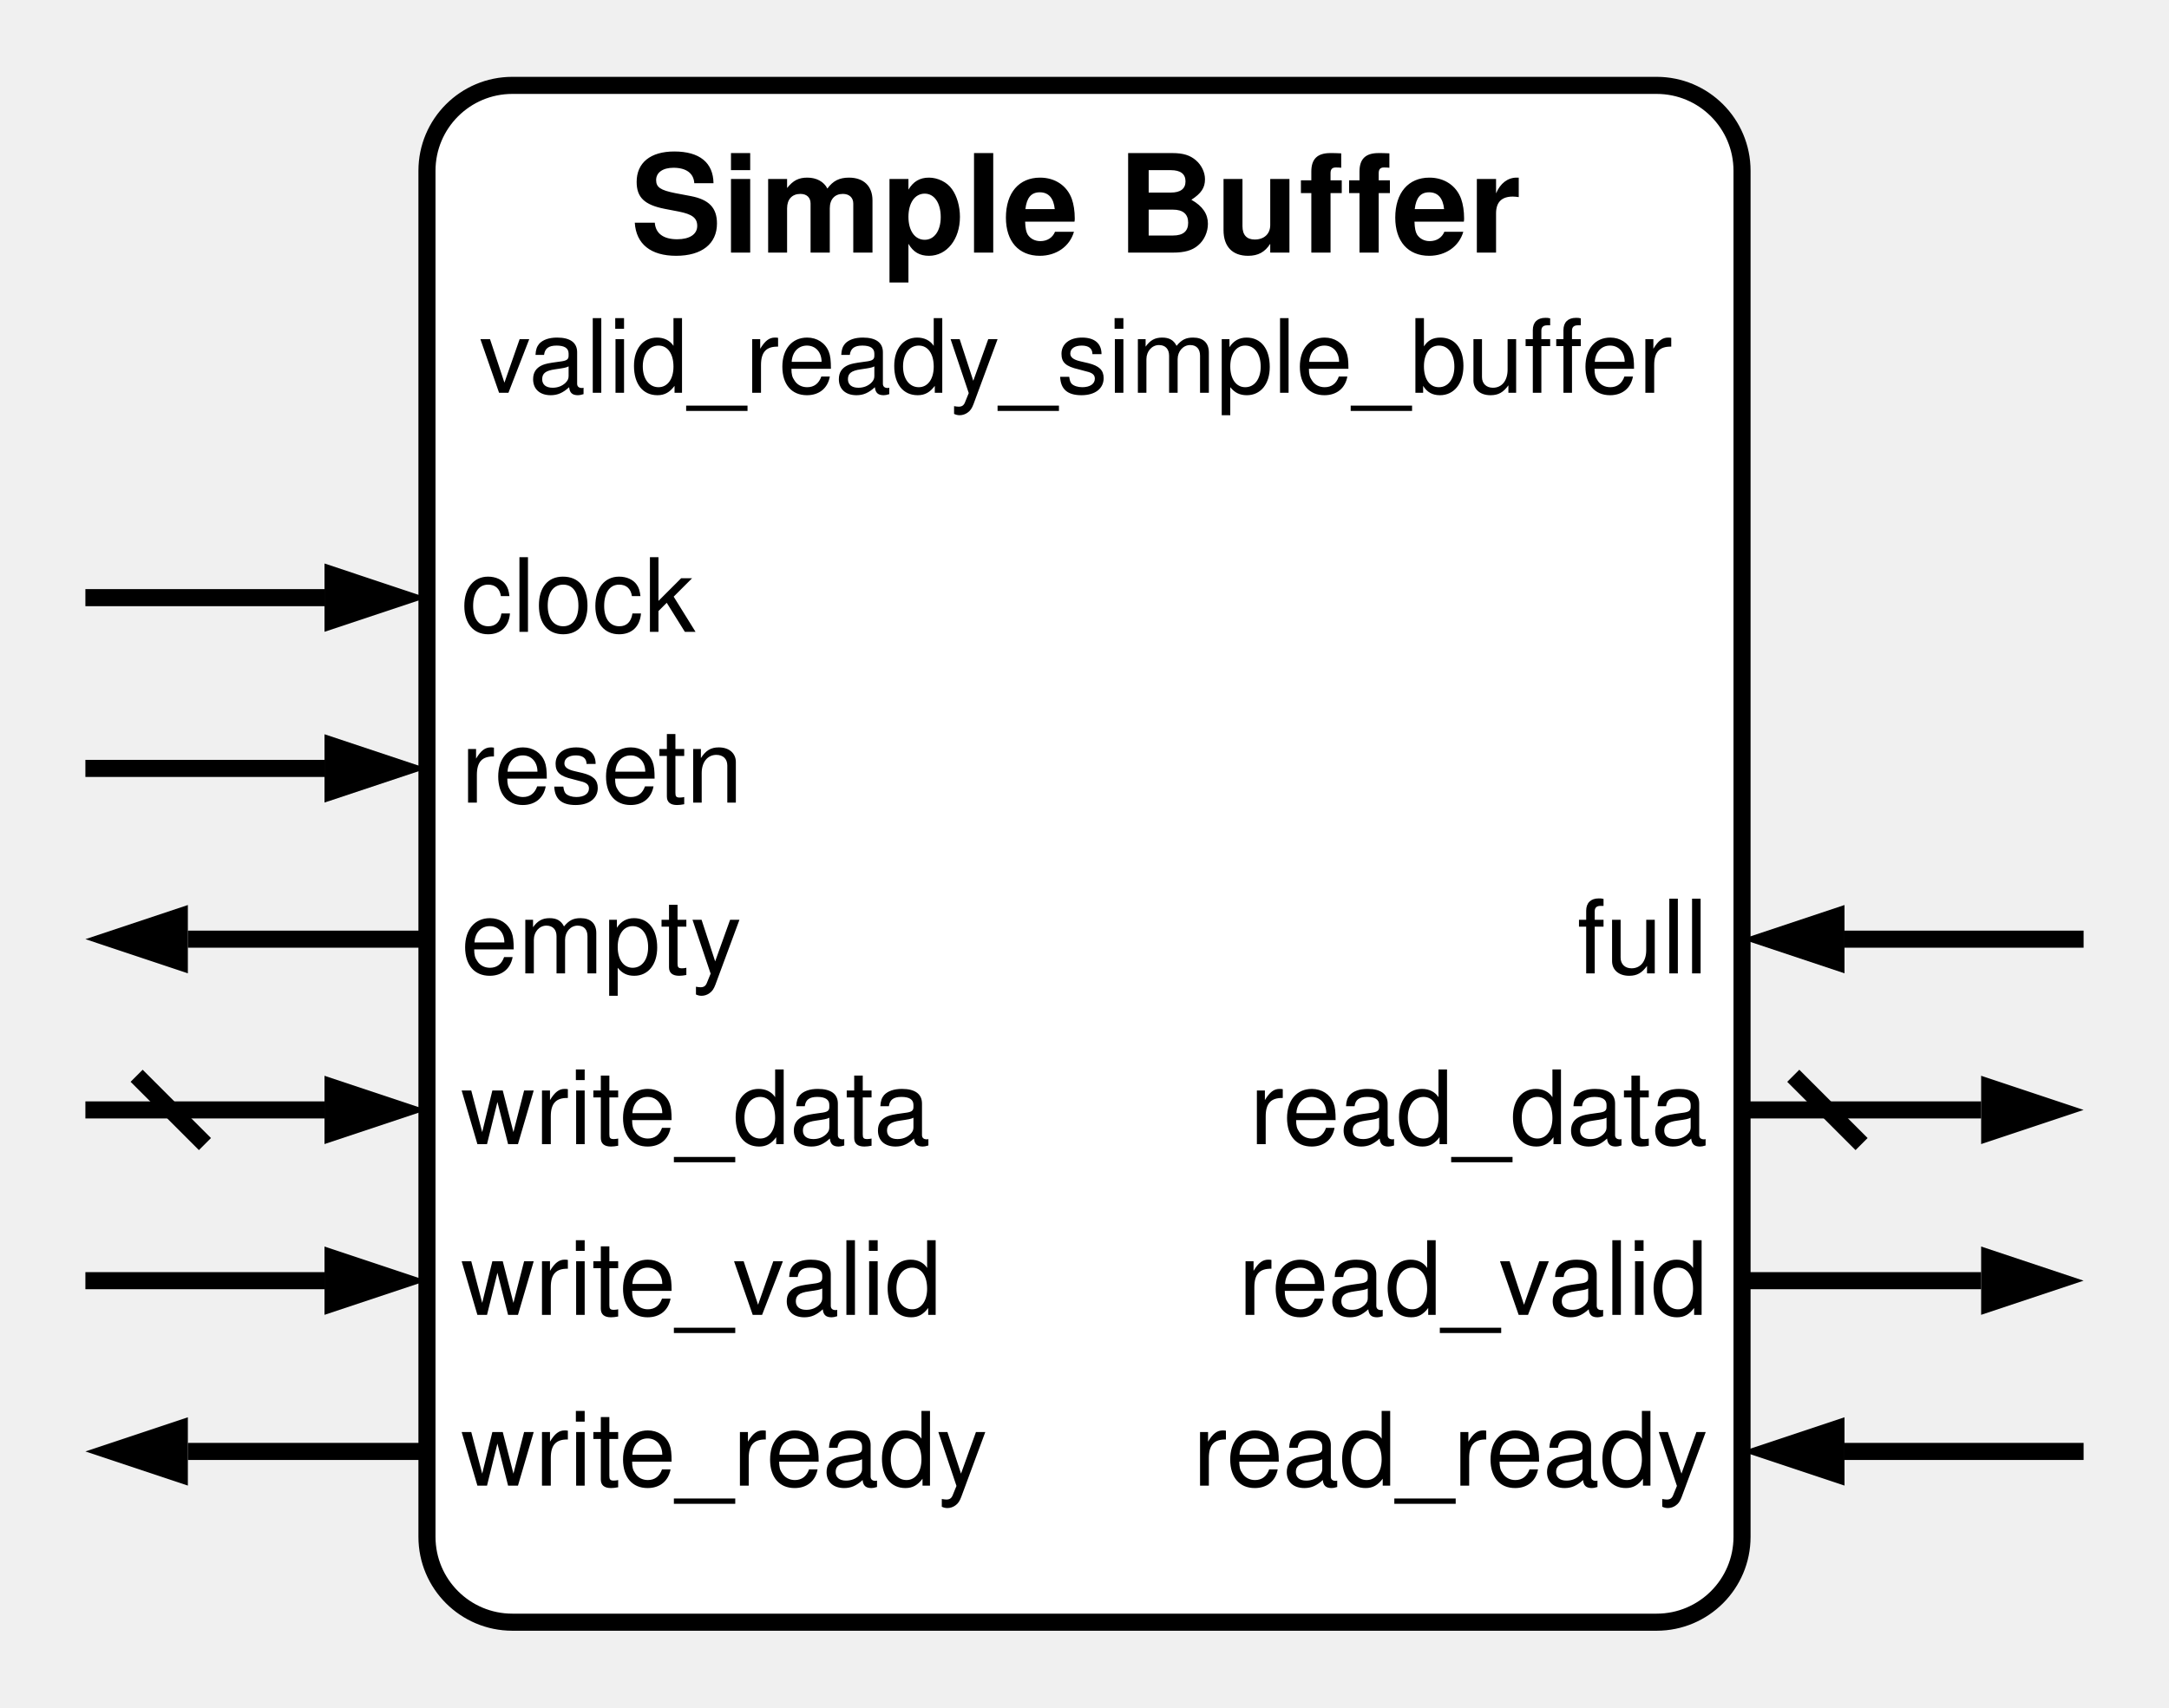
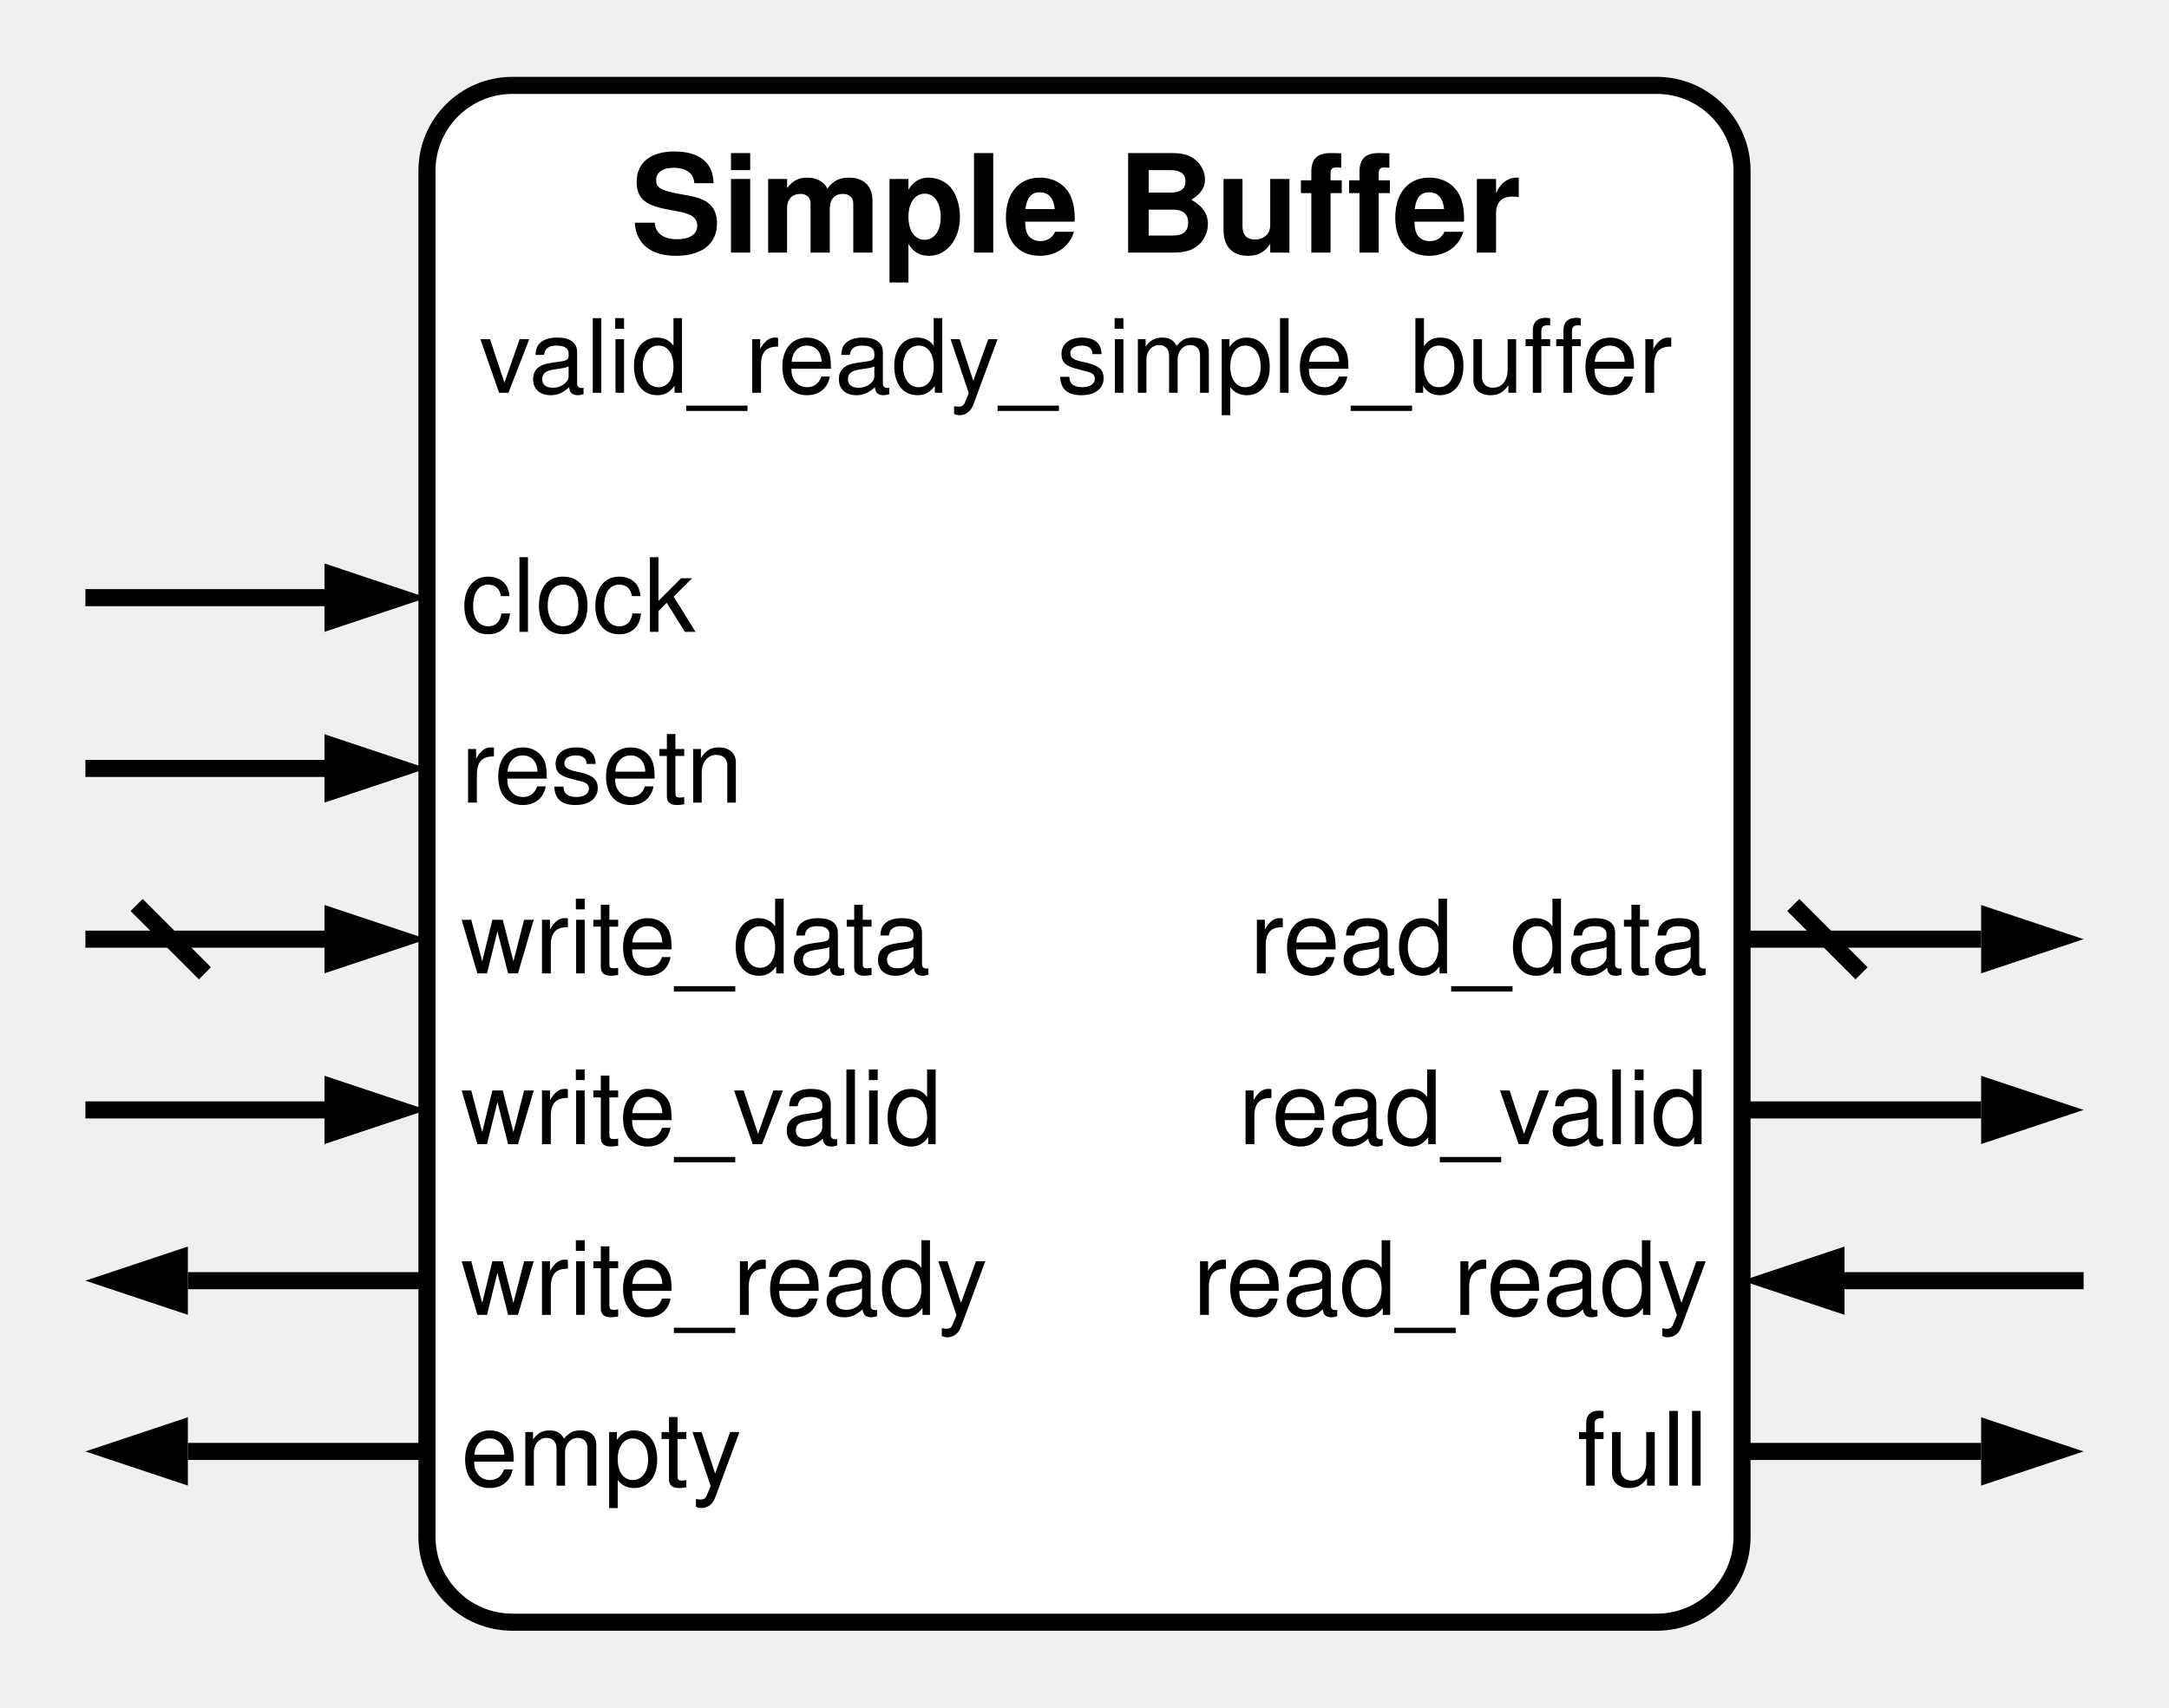
<svg xmlns="http://www.w3.org/2000/svg" width="508" height="400" viewBox="0 0 127 100">
  <rect x="25" y="5" width="77" height="90" fill="white" stroke="black" stroke-width="1" rx="5" />
  <text x="63" y="12" text-anchor="middle" dominant-baseline="middle" font-family="Helvetica" font-size="8" font-weight="bold" fill="black">Simple Buffer</text>
  <text x="63" y="21" text-anchor="middle" dominant-baseline="middle" font-family="Helvetica" font-size="6" font-weight="regular" fill="black">valid_ready_simple_buffer</text>
  <text x="27" y="35" text-anchor="start" dominant-baseline="middle" font-family="Helvetica" font-size="6" font-weight="regular" fill="black">clock</text>
  <line x1="19" y1="35" x2="5" y2="35" stroke="black" stroke-width="1" />
  <path d="M 25 35 l -6 +2.0 v -4 z" fill="black" />
  <text x="27" y="45" text-anchor="start" dominant-baseline="middle" font-family="Helvetica" font-size="6" font-weight="regular" fill="black">resetn</text>
  <line x1="19" y1="45" x2="5" y2="45" stroke="black" stroke-width="1" />
  <path d="M 25 45 l -6 +2.0 v -4 z" fill="black" />
-   <text x="27" y="55" text-anchor="start" dominant-baseline="middle" font-family="Helvetica" font-size="6" font-weight="regular" fill="black">empty</text>
-   <line x1="25" y1="55" x2="11" y2="55" stroke="black" stroke-width="1" />
-   <path d="M 5 55 l +6 +2.0 v -4 z" fill="black" />
-   <text x="100" y="55" text-anchor="end" dominant-baseline="middle" font-family="Helvetica" font-size="6" font-weight="regular" fill="black">full</text>
-   <line x1="108" y1="55" x2="122" y2="55" stroke="black" stroke-width="1" />
-   <path d="M 102 55 l +6 +2.0 v -4 z" fill="black" />
-   <text x="27" y="65" text-anchor="start" dominant-baseline="middle" font-family="Helvetica" font-size="6" font-weight="regular" fill="black">write_data</text>
+   <text x="27" y="55" text-anchor="start" dominant-baseline="middle" font-family="Helvetica" font-size="6" font-weight="regular" fill="black">write_data</text>
+   <line x1="19" y1="55" x2="5" y2="55" stroke="black" stroke-width="1" />
+   <path d="M 25 55 l -6 +2.0 v -4 z" fill="black" />
+   <line x1="8" y1="53" x2="12" y2="57" stroke="black" stroke-width="1" />
+   <text x="100" y="55" text-anchor="end" dominant-baseline="middle" font-family="Helvetica" font-size="6" font-weight="regular" fill="black">read_data</text>
+   <line x1="102" y1="55" x2="116" y2="55" stroke="black" stroke-width="1" />
+   <path d="M 122 55 l -6 +2.0 v -4 z" fill="black" />
+   <line x1="105" y1="53" x2="109" y2="57" stroke="black" stroke-width="1" />
+   <text x="27" y="65" text-anchor="start" dominant-baseline="middle" font-family="Helvetica" font-size="6" font-weight="regular" fill="black">write_valid</text>
  <line x1="19" y1="65" x2="5" y2="65" stroke="black" stroke-width="1" />
  <path d="M 25 65 l -6 +2.0 v -4 z" fill="black" />
-   <line x1="8" y1="63" x2="12" y2="67" stroke="black" stroke-width="1" />
-   <text x="100" y="65" text-anchor="end" dominant-baseline="middle" font-family="Helvetica" font-size="6" font-weight="regular" fill="black">read_data</text>
+   <text x="100" y="65" text-anchor="end" dominant-baseline="middle" font-family="Helvetica" font-size="6" font-weight="regular" fill="black">read_valid</text>
  <line x1="102" y1="65" x2="116" y2="65" stroke="black" stroke-width="1" />
  <path d="M 122 65 l -6 +2.0 v -4 z" fill="black" />
-   <line x1="105" y1="63" x2="109" y2="67" stroke="black" stroke-width="1" />
-   <text x="27" y="75" text-anchor="start" dominant-baseline="middle" font-family="Helvetica" font-size="6" font-weight="regular" fill="black">write_valid</text>
-   <line x1="19" y1="75" x2="5" y2="75" stroke="black" stroke-width="1" />
-   <path d="M 25 75 l -6 +2.0 v -4 z" fill="black" />
-   <text x="100" y="75" text-anchor="end" dominant-baseline="middle" font-family="Helvetica" font-size="6" font-weight="regular" fill="black">read_valid</text>
-   <line x1="102" y1="75" x2="116" y2="75" stroke="black" stroke-width="1" />
-   <path d="M 122 75 l -6 +2.0 v -4 z" fill="black" />
-   <text x="27" y="85" text-anchor="start" dominant-baseline="middle" font-family="Helvetica" font-size="6" font-weight="regular" fill="black">write_ready</text>
+   <text x="27" y="75" text-anchor="start" dominant-baseline="middle" font-family="Helvetica" font-size="6" font-weight="regular" fill="black">write_ready</text>
+   <line x1="25" y1="75" x2="11" y2="75" stroke="black" stroke-width="1" />
+   <path d="M 5 75 l +6 +2.0 v -4 z" fill="black" />
+   <text x="100" y="75" text-anchor="end" dominant-baseline="middle" font-family="Helvetica" font-size="6" font-weight="regular" fill="black">read_ready</text>
+   <line x1="108" y1="75" x2="122" y2="75" stroke="black" stroke-width="1" />
+   <path d="M 102 75 l +6 +2.0 v -4 z" fill="black" />
+   <text x="27" y="85" text-anchor="start" dominant-baseline="middle" font-family="Helvetica" font-size="6" font-weight="regular" fill="black">empty</text>
  <line x1="25" y1="85" x2="11" y2="85" stroke="black" stroke-width="1" />
  <path d="M 5 85 l +6 +2.0 v -4 z" fill="black" />
-   <text x="100" y="85" text-anchor="end" dominant-baseline="middle" font-family="Helvetica" font-size="6" font-weight="regular" fill="black">read_ready</text>
-   <line x1="108" y1="85" x2="122" y2="85" stroke="black" stroke-width="1" />
-   <path d="M 102 85 l +6 +2.0 v -4 z" fill="black" />
+   <text x="100" y="85" text-anchor="end" dominant-baseline="middle" font-family="Helvetica" font-size="6" font-weight="regular" fill="black">full</text>
+   <line x1="102" y1="85" x2="116" y2="85" stroke="black" stroke-width="1" />
+   <path d="M 122 85 l -6 +2.0 v -4 z" fill="black" />
</svg>
